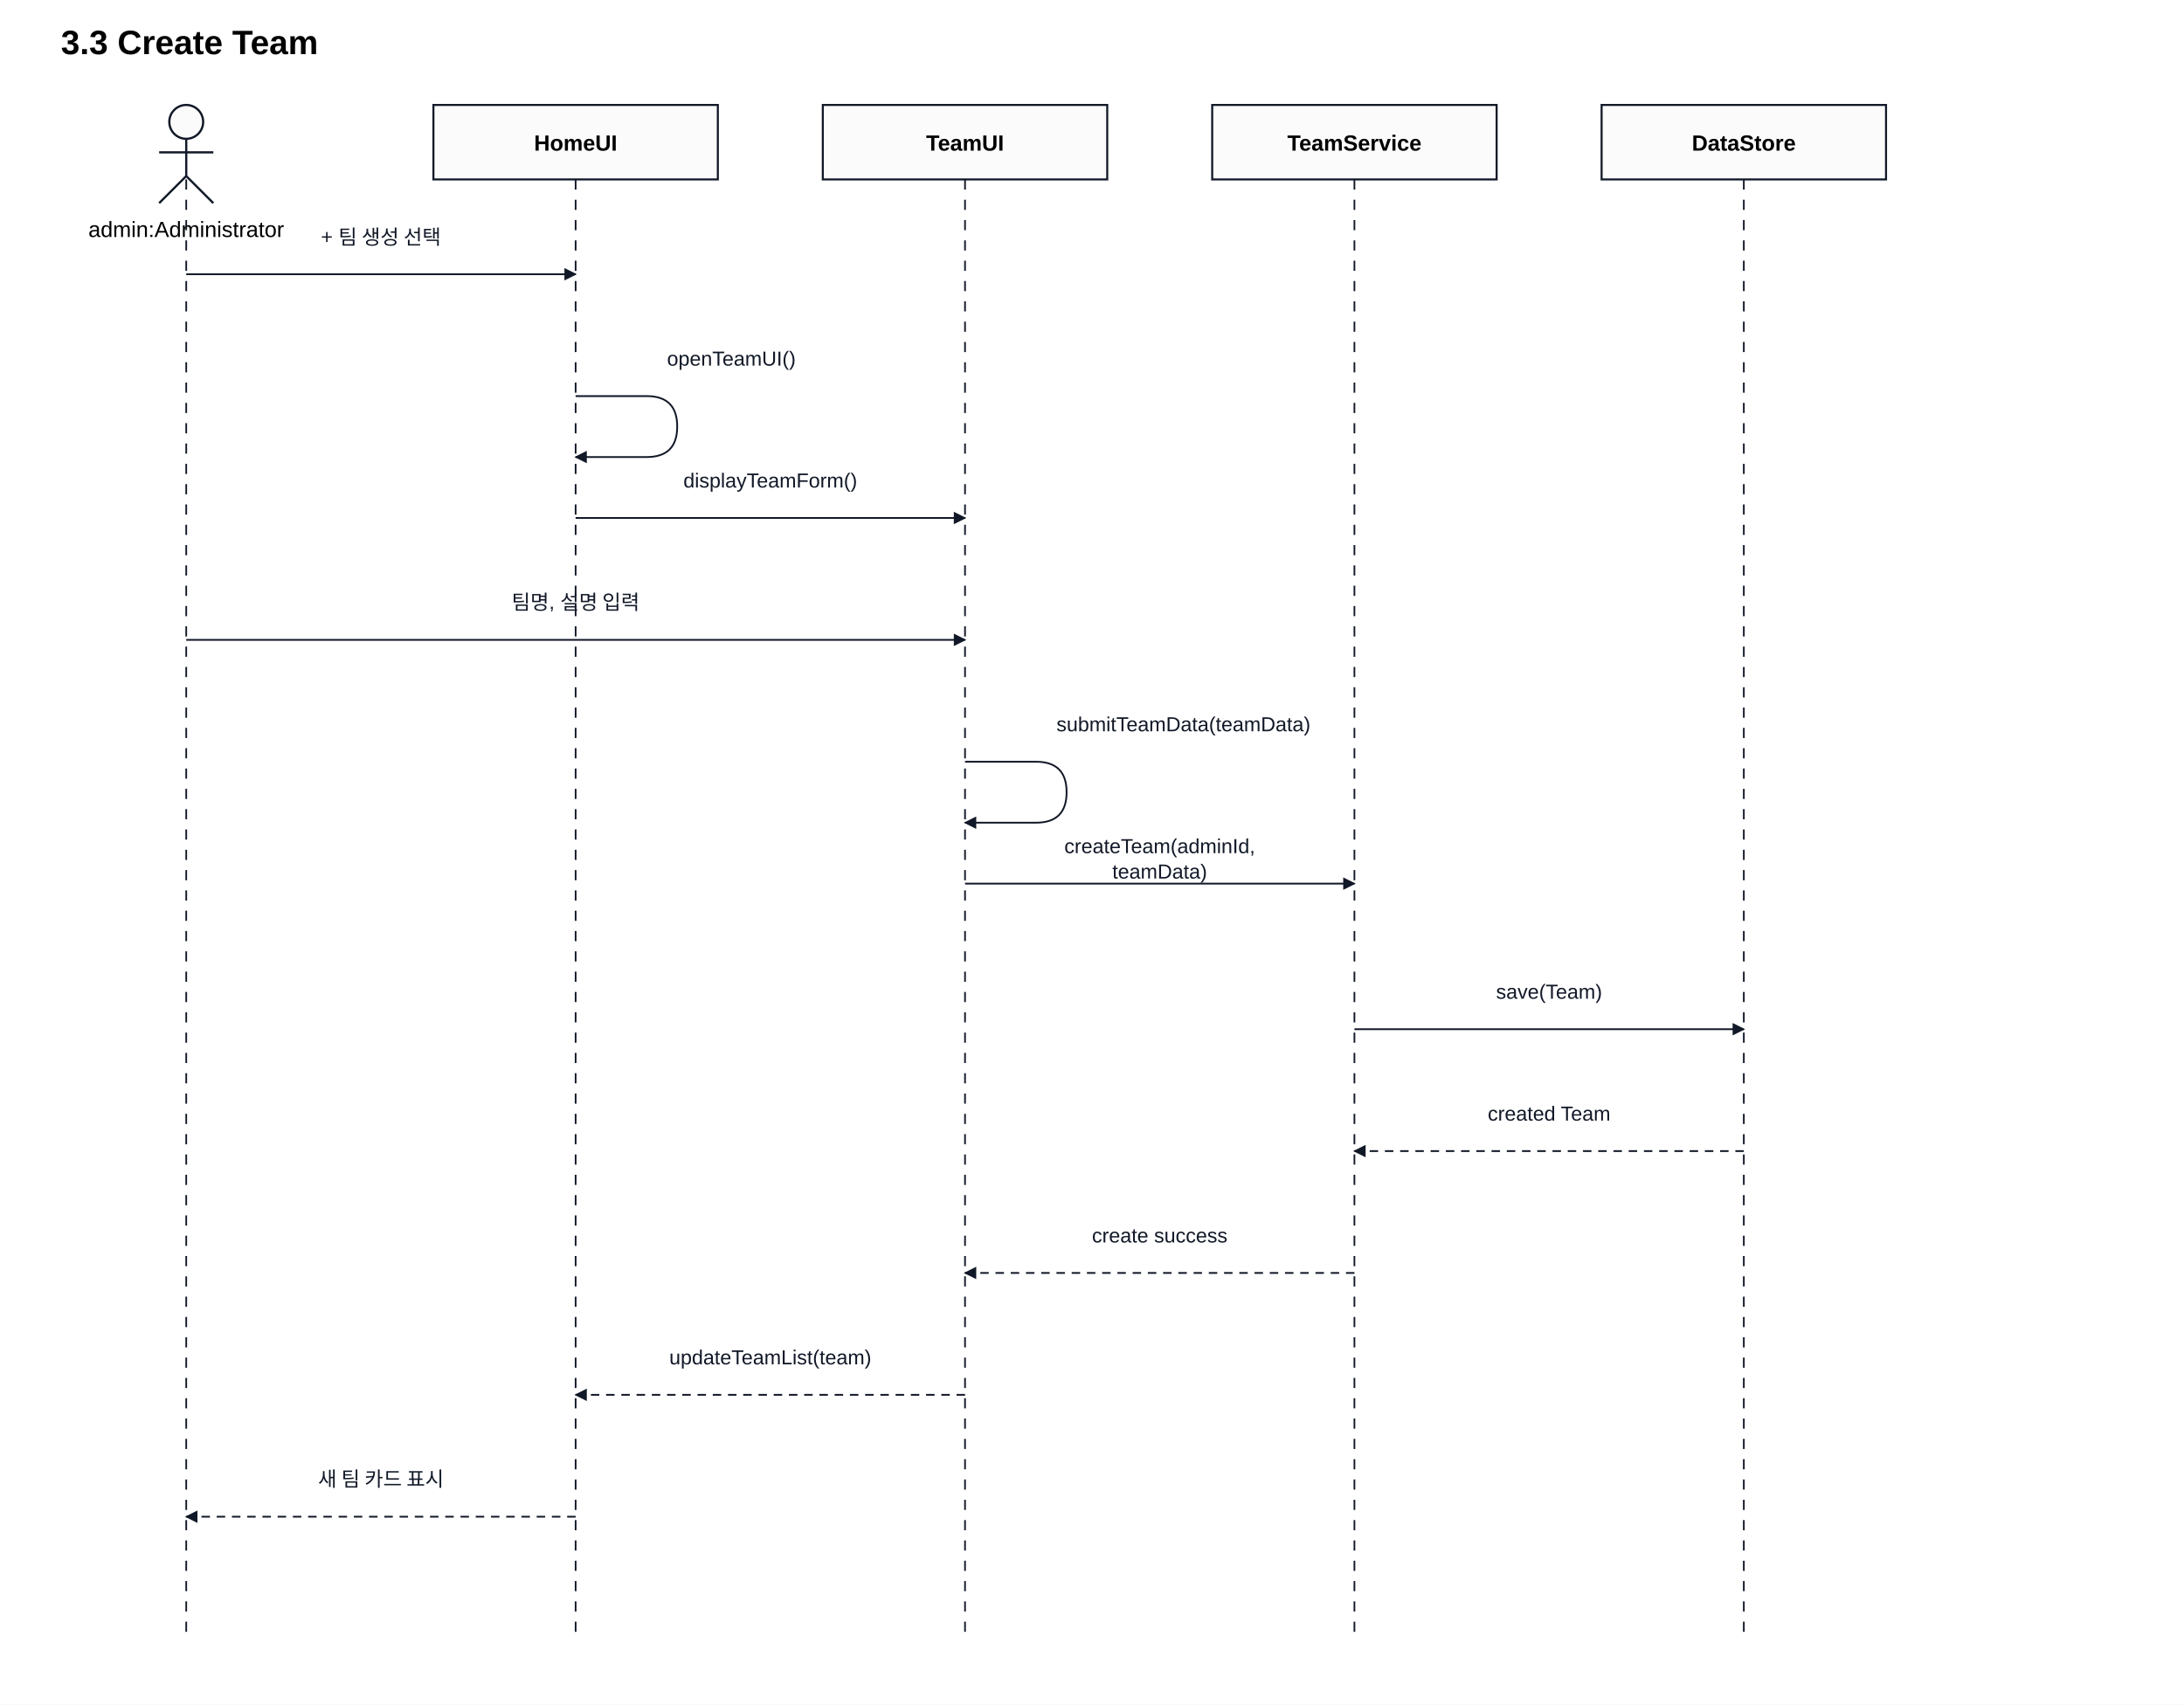
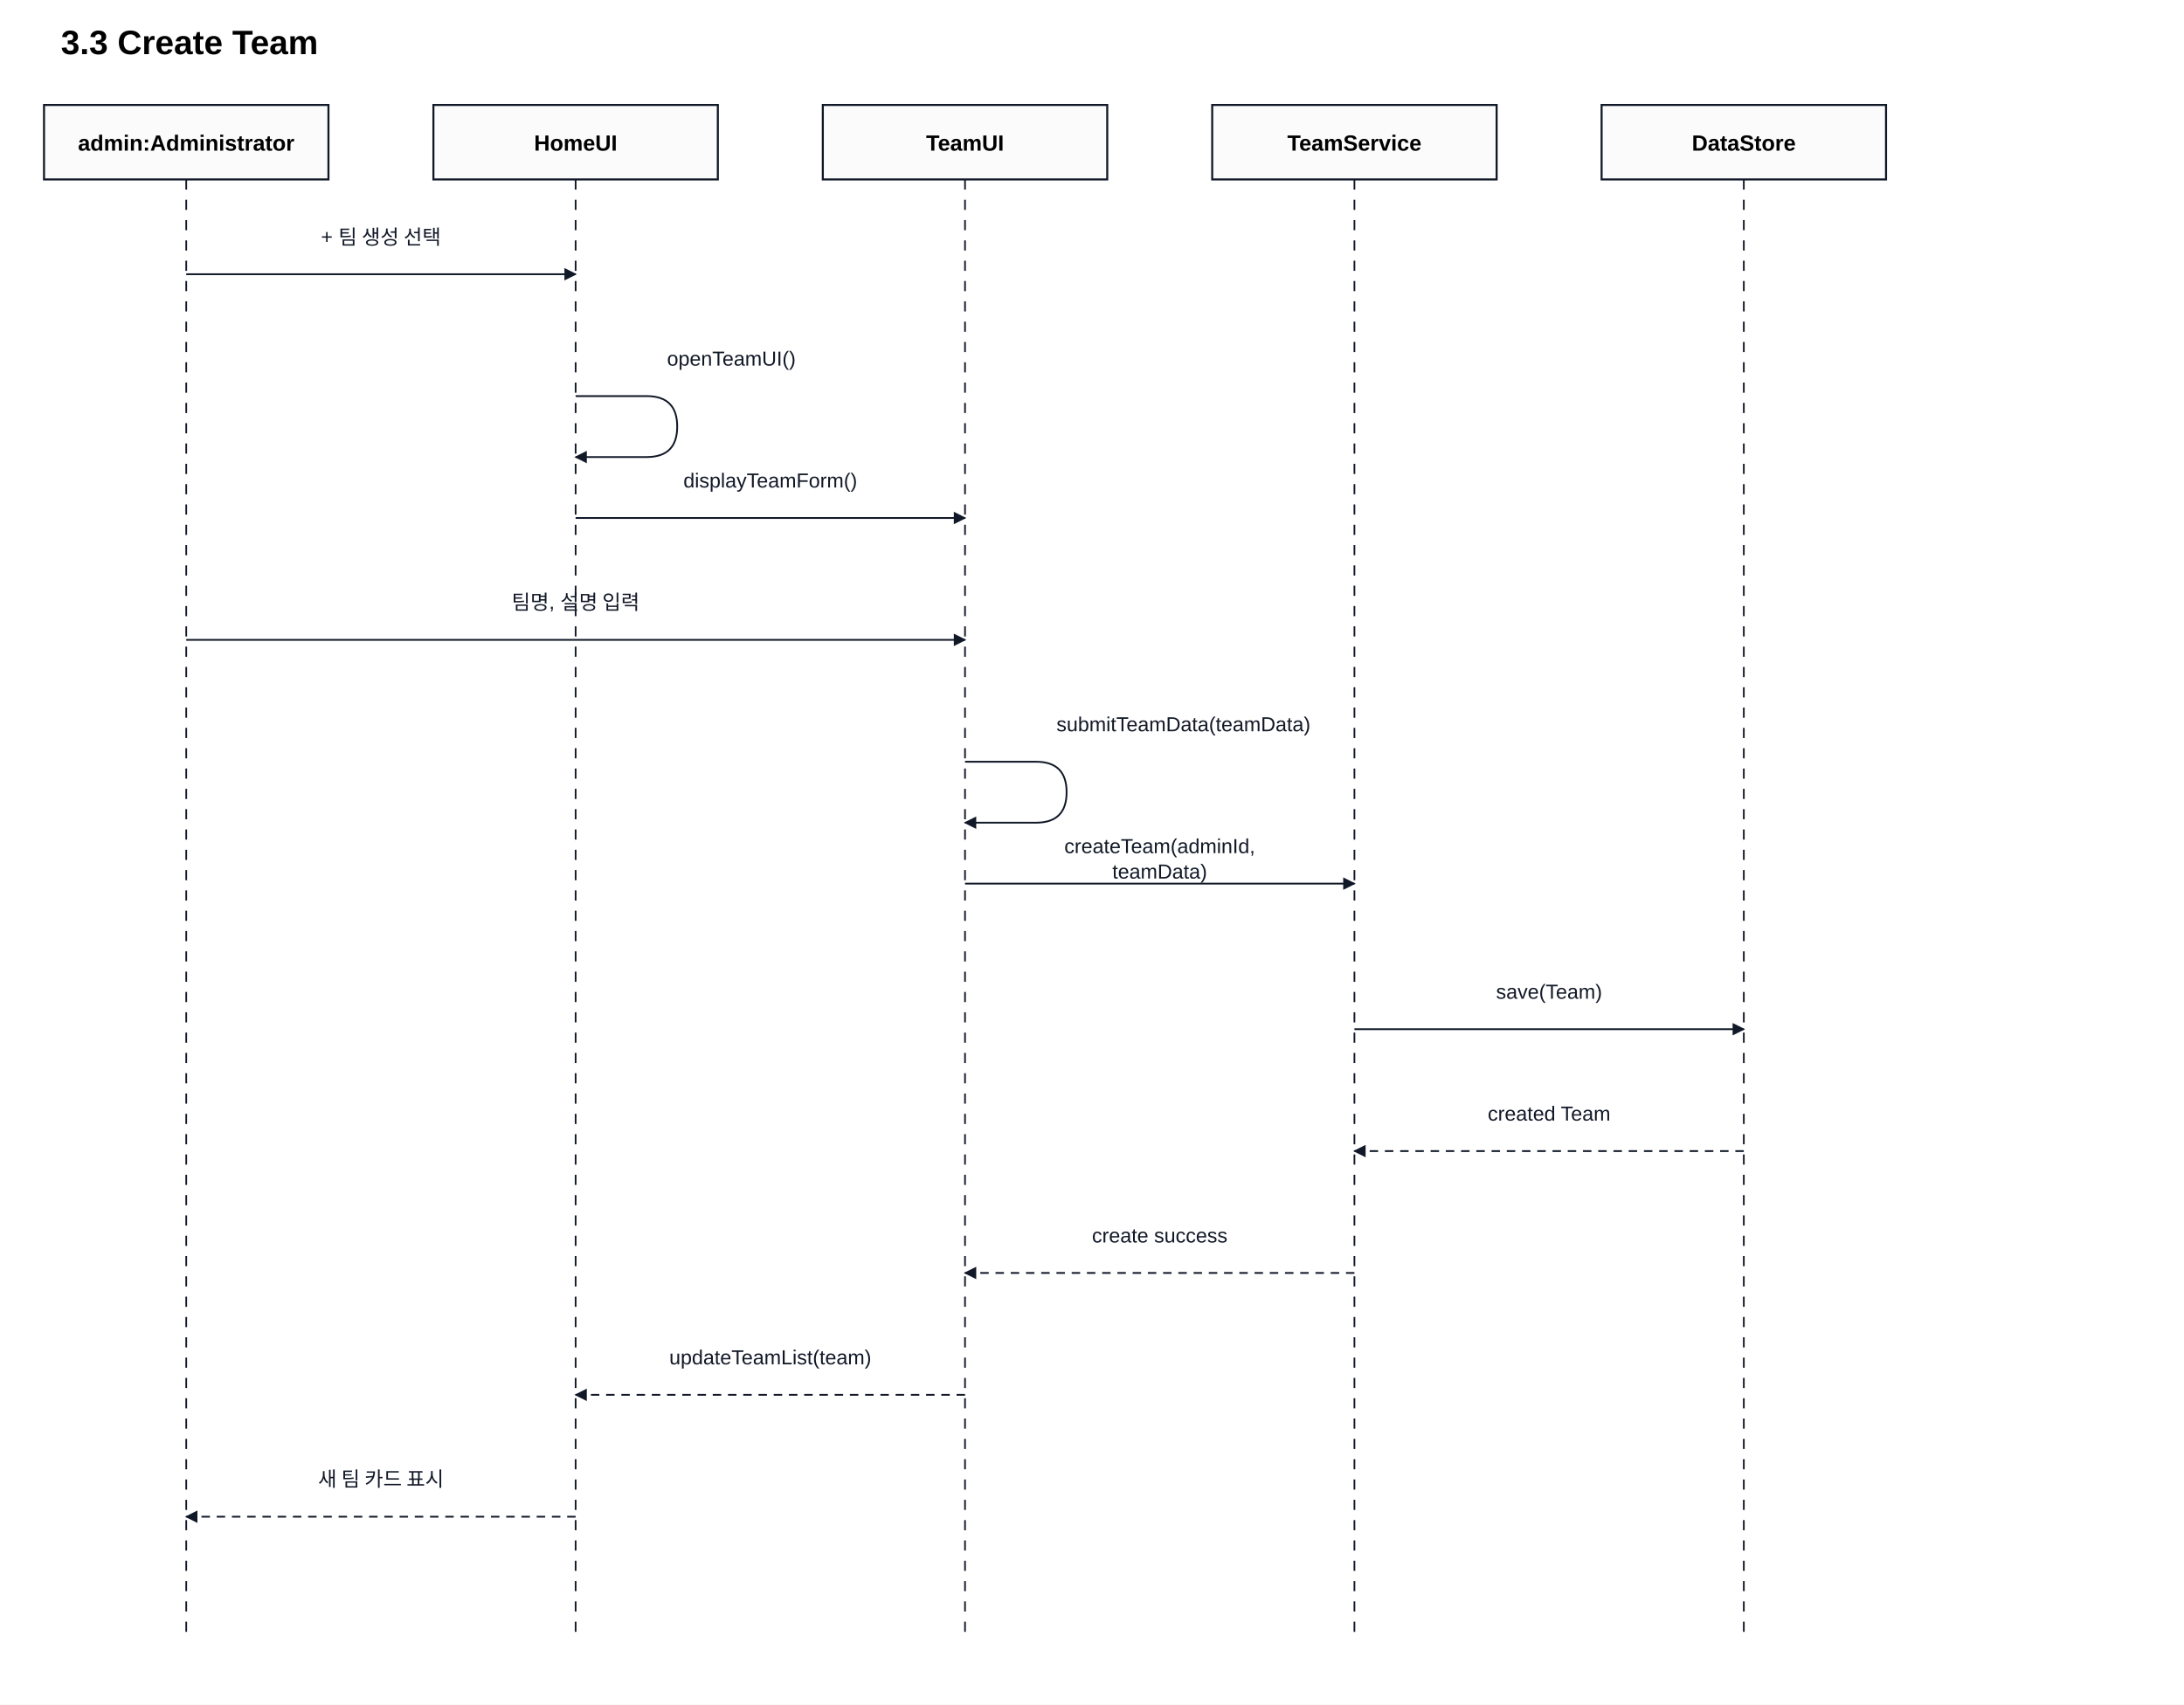
<svg xmlns="http://www.w3.org/2000/svg" width="1290" height="1007" viewBox="0 0 1290 1007">
  <defs>
    <marker id="arrow" viewBox="0 0 10 10" refX="9" refY="5" markerWidth="7" markerHeight="7" orient="auto">
      <path d="M0 0 L10 5 L0 10 z" fill="#111827" />
    </marker>
    <marker id="hollowArrow" viewBox="0 0 10 10" refX="9" refY="5" markerWidth="7" markerHeight="7" orient="auto">
      <path d="M0 0 L10 5 L0 10 z" fill="#fbfbfb" stroke="#111827" />
    </marker>
    <marker id="diamond" viewBox="0 0 16 10" refX="1" refY="5" markerWidth="11" markerHeight="9" orient="auto">
      <path d="M1 5 L8 1 L15 5 L8 9 z" fill="#111827" stroke="#111827" />
    </marker>
  </defs>
  <rect width="100%" height="100%" fill="#ffffff" />
  <text x="36" y="32" font-family="Arial, sans-serif" font-size="20" font-weight="700">3.3 Create Team</text>
-   <circle cx="110" cy="72" r="10" fill="#fbfbfb" stroke="#111827" stroke-width="1.3" />
-   <line x1="110" y1="82" x2="110" y2="104" stroke="#111827" stroke-width="1.3" />
-   <line x1="94" y1="90" x2="126" y2="90" stroke="#111827" stroke-width="1.3" />
-   <line x1="110" y1="104" x2="94" y2="120" stroke="#111827" stroke-width="1.3" />
-   <line x1="110" y1="104" x2="126" y2="120" stroke="#111827" stroke-width="1.3" />
-   <text x="110" y="140" text-anchor="middle" font-family="Arial, sans-serif" font-size="13">admin:Administrator</text>
+   <rect x="26" y="62" width="168" height="44" fill="#fbfbfb" stroke="#111827" stroke-width="1.2" />
+   <text x="110" y="89" text-anchor="middle" font-family="Arial, sans-serif" font-size="13" font-weight="700">admin:Administrator</text>
  <line x1="110" y1="106" x2="110" y2="967" stroke="#111827" stroke-width="1" stroke-dasharray="6 6" />
  <rect x="256" y="62" width="168" height="44" fill="#fbfbfb" stroke="#111827" stroke-width="1.2" />
  <text x="340" y="89" text-anchor="middle" font-family="Arial, sans-serif" font-size="13" font-weight="700">HomeUI</text>
  <line x1="340" y1="106" x2="340" y2="967" stroke="#111827" stroke-width="1" stroke-dasharray="6 6" />
  <rect x="486" y="62" width="168" height="44" fill="#fbfbfb" stroke="#111827" stroke-width="1.2" />
  <text x="570" y="89" text-anchor="middle" font-family="Arial, sans-serif" font-size="13" font-weight="700">TeamUI</text>
  <line x1="570" y1="106" x2="570" y2="967" stroke="#111827" stroke-width="1" stroke-dasharray="6 6" />
  <rect x="716" y="62" width="168" height="44" fill="#fbfbfb" stroke="#111827" stroke-width="1.2" />
  <text x="800" y="89" text-anchor="middle" font-family="Arial, sans-serif" font-size="13" font-weight="700">TeamService</text>
  <line x1="800" y1="106" x2="800" y2="967" stroke="#111827" stroke-width="1" stroke-dasharray="6 6" />
  <rect x="946" y="62" width="168" height="44" fill="#fbfbfb" stroke="#111827" stroke-width="1.2" />
  <text x="1030" y="89" text-anchor="middle" font-family="Arial, sans-serif" font-size="13" font-weight="700">DataStore</text>
  <line x1="1030" y1="106" x2="1030" y2="967" stroke="#111827" stroke-width="1" stroke-dasharray="6 6" />
  <line x1="110" y1="162" x2="340" y2="162" stroke="#111827" stroke-width="1.05" marker-end="url(#arrow)" />
  <text x="225" y="144" text-anchor="middle" font-family="Arial, sans-serif" font-size="12" font-weight="400" fill="#111827">+ 팀 생성 선택</text>
  <path d="M340 234 h42 q18 0 18 18 q0 18 -18 18 h-42" fill="none" stroke="#111827" stroke-width="1.05" marker-end="url(#arrow)" />
  <text x="394" y="216" text-anchor="start" font-family="Arial, sans-serif" font-size="12" font-weight="400" fill="#111827">openTeamUI()</text>
  <line x1="340" y1="306" x2="570" y2="306" stroke="#111827" stroke-width="1.05" marker-end="url(#arrow)" />
  <text x="455" y="288" text-anchor="middle" font-family="Arial, sans-serif" font-size="12" font-weight="400" fill="#111827">displayTeamForm()</text>
  <line x1="110" y1="378" x2="570" y2="378" stroke="#111827" stroke-width="1.05" marker-end="url(#arrow)" />
  <text x="340" y="360" text-anchor="middle" font-family="Arial, sans-serif" font-size="12" font-weight="400" fill="#111827">팀명, 설명 입력</text>
  <path d="M570 450 h42 q18 0 18 18 q0 18 -18 18 h-42" fill="none" stroke="#111827" stroke-width="1.05" marker-end="url(#arrow)" />
  <text x="624" y="432" text-anchor="start" font-family="Arial, sans-serif" font-size="12" font-weight="400" fill="#111827">submitTeamData(teamData)</text>
  <line x1="570" y1="522" x2="800" y2="522" stroke="#111827" stroke-width="1.05" marker-end="url(#arrow)" />
  <text x="685" y="504" text-anchor="middle" font-family="Arial, sans-serif" font-size="12" font-weight="400" fill="#111827">createTeam(adminId,</text>
  <text x="685" y="519" text-anchor="middle" font-family="Arial, sans-serif" font-size="12" font-weight="400" fill="#111827">teamData)</text>
  <line x1="800" y1="608" x2="1030" y2="608" stroke="#111827" stroke-width="1.05" marker-end="url(#arrow)" />
  <text x="915" y="590" text-anchor="middle" font-family="Arial, sans-serif" font-size="12" font-weight="400" fill="#111827">save(Team)</text>
  <line x1="1030" y1="680" x2="800" y2="680" stroke="#111827" stroke-width="1.05" marker-end="url(#arrow)" stroke-dasharray="5 4" />
  <text x="915" y="662" text-anchor="middle" font-family="Arial, sans-serif" font-size="12" font-weight="400" fill="#111827">created Team</text>
  <line x1="800" y1="752" x2="570" y2="752" stroke="#111827" stroke-width="1.05" marker-end="url(#arrow)" stroke-dasharray="5 4" />
  <text x="685" y="734" text-anchor="middle" font-family="Arial, sans-serif" font-size="12" font-weight="400" fill="#111827">create success</text>
  <line x1="570" y1="824" x2="340" y2="824" stroke="#111827" stroke-width="1.05" marker-end="url(#arrow)" stroke-dasharray="5 4" />
  <text x="455" y="806" text-anchor="middle" font-family="Arial, sans-serif" font-size="12" font-weight="400" fill="#111827">updateTeamList(team)</text>
  <line x1="340" y1="896" x2="110" y2="896" stroke="#111827" stroke-width="1.05" marker-end="url(#arrow)" stroke-dasharray="5 4" />
  <text x="225" y="878" text-anchor="middle" font-family="Arial, sans-serif" font-size="12" font-weight="400" fill="#111827">새 팀 카드 표시</text>
</svg>
